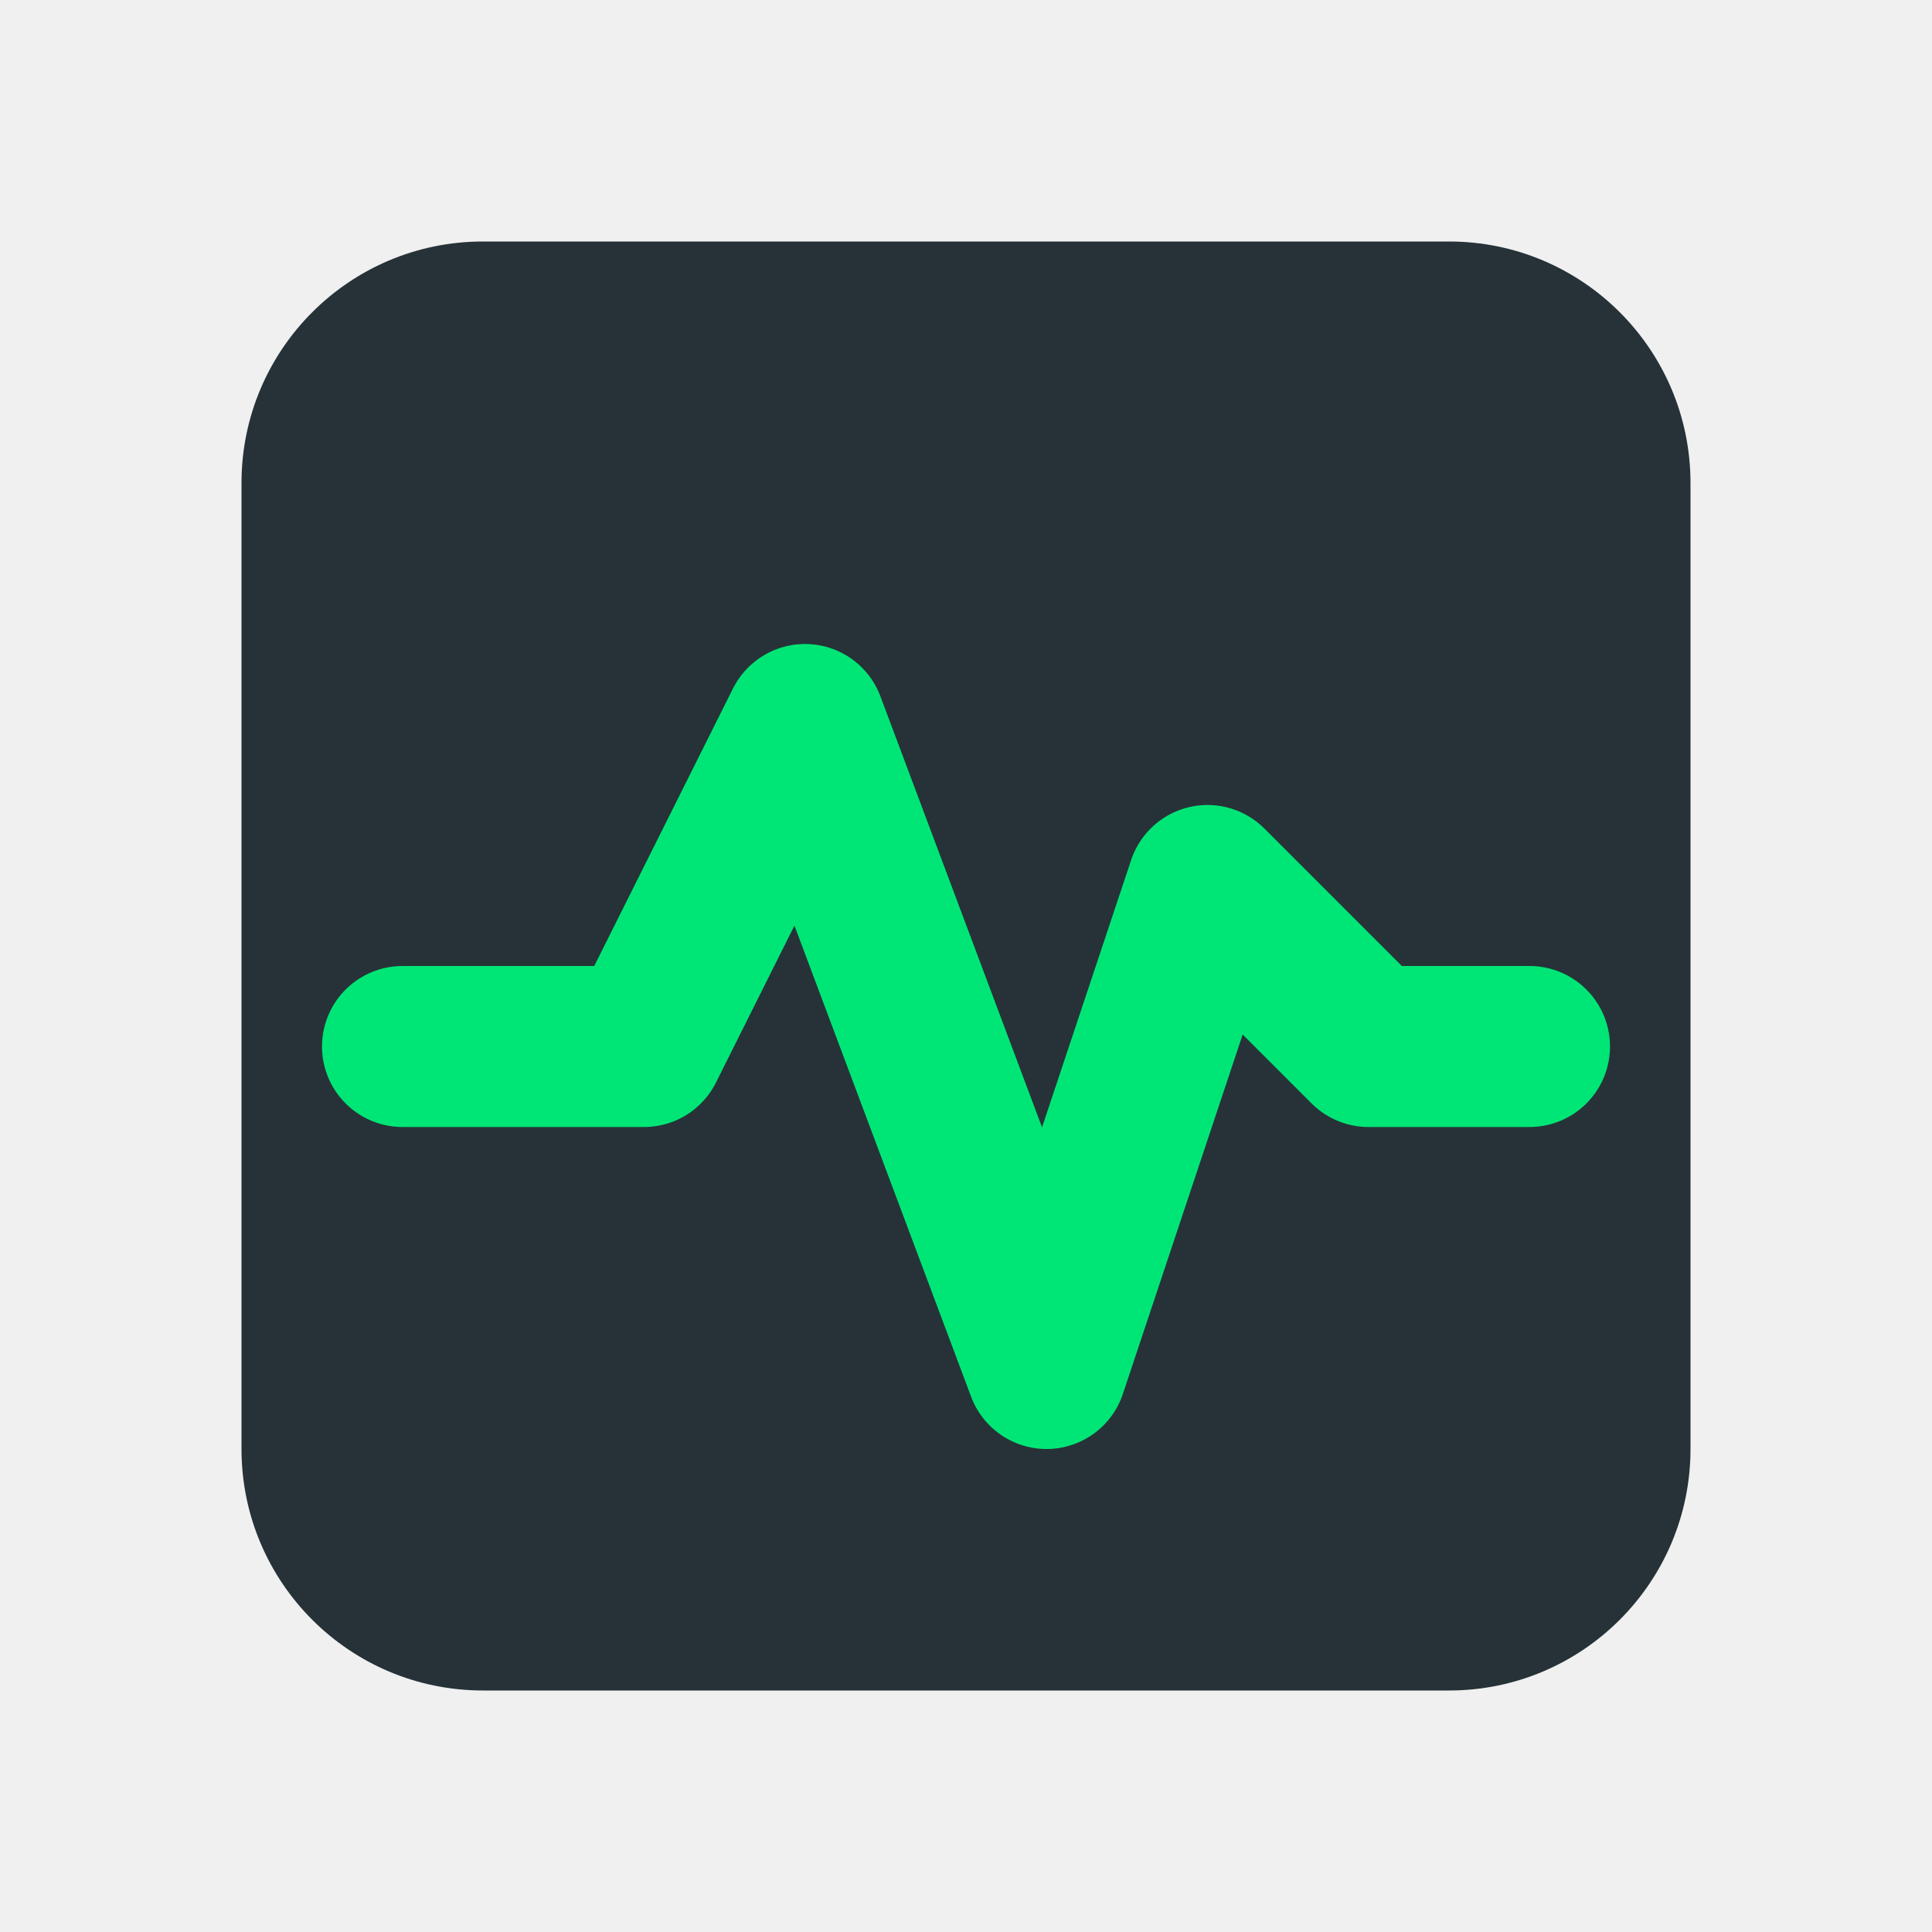
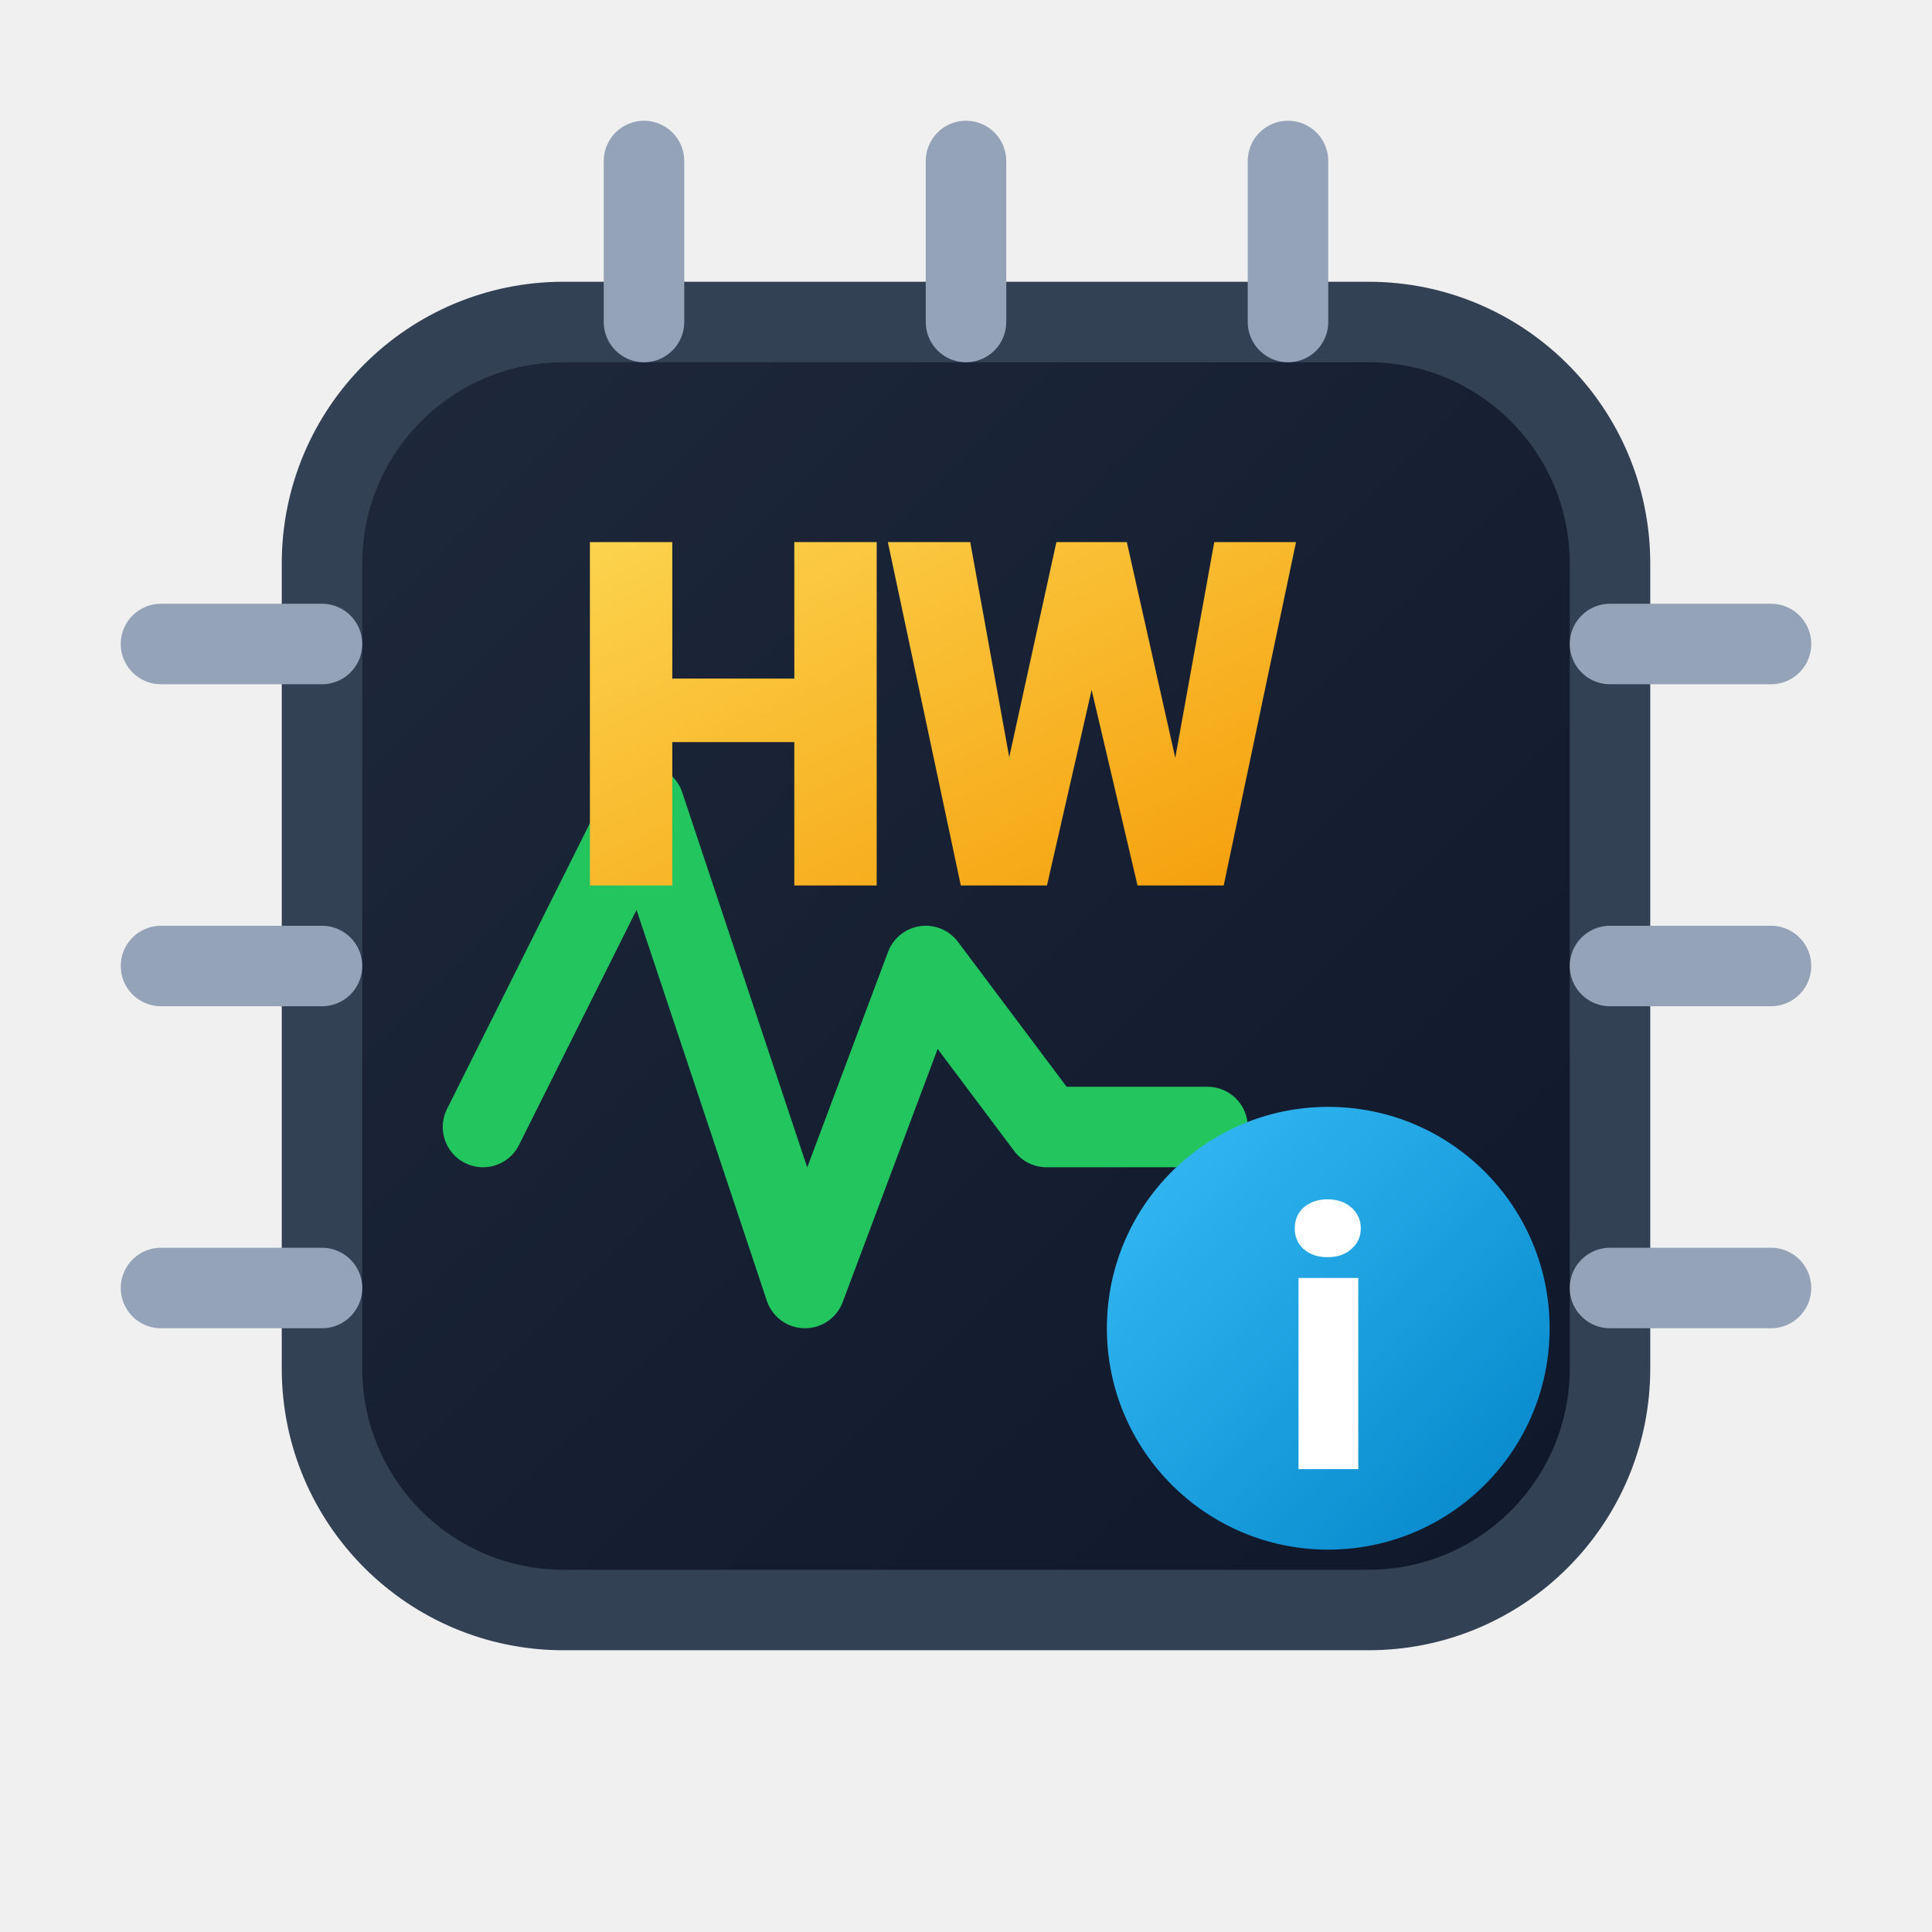
- <svg xmlns="http://www.w3.org/2000/svg" viewBox="0 0 24 24">
-   <rect x="3" y="3" width="18" height="18" rx="3" fill="#263238" />
-   <path d="M5 13h3l2-4 3 8 2-6 2 2h2" fill="none" stroke="#00E676" stroke-width="2" stroke-linecap="round" stroke-linejoin="round" />
+ <svg xmlns="http://www.w3.org/2000/svg" viewBox="0 0 48 48">
+   <defs>
+     <linearGradient id="chipBg" x1="0%" y1="0%" x2="100%" y2="100%">
+       <stop offset="0%" stop-color="#1E293B" />
+       <stop offset="100%" stop-color="#0F172A" />
+     </linearGradient>
+     <linearGradient id="hwGold" x1="0%" y1="0%" x2="100%" y2="100%">
+       <stop offset="0%" stop-color="#FCD34D" />
+       <stop offset="100%" stop-color="#F59E0B" />
+     </linearGradient>
+     <linearGradient id="infoBlue" x1="0%" y1="0%" x2="100%" y2="100%">
+       <stop offset="0%" stop-color="#38BDF8" />
+       <stop offset="100%" stop-color="#0284C7" />
+     </linearGradient>
+   </defs>
+   <rect x="8" y="8" width="32" height="32" rx="6" fill="url(#chipBg)" stroke="#334155" stroke-width="2" />
+   <line x1="4" y1="16" x2="8" y2="16" stroke="#94A3B8" stroke-width="2" stroke-linecap="round" />
+   <line x1="4" y1="24" x2="8" y2="24" stroke="#94A3B8" stroke-width="2" stroke-linecap="round" />
+   <line x1="4" y1="32" x2="8" y2="32" stroke="#94A3B8" stroke-width="2" stroke-linecap="round" />
+   <line x1="40" y1="16" x2="44" y2="16" stroke="#94A3B8" stroke-width="2" stroke-linecap="round" />
+   <line x1="40" y1="24" x2="44" y2="24" stroke="#94A3B8" stroke-width="2" stroke-linecap="round" />
+   <line x1="40" y1="32" x2="44" y2="32" stroke="#94A3B8" stroke-width="2" stroke-linecap="round" />
+   <line x1="16" y1="4" x2="16" y2="8" stroke="#94A3B8" stroke-width="2" stroke-linecap="round" />
+   <line x1="24" y1="4" x2="24" y2="8" stroke="#94A3B8" stroke-width="2" stroke-linecap="round" />
+   <line x1="32" y1="4" x2="32" y2="8" stroke="#94A3B8" stroke-width="2" stroke-linecap="round" />
+   <path d="M12 28l4-8 4 12 3-8 3 4h4" fill="none" stroke="#22C55E" stroke-width="2" stroke-linecap="round" stroke-linejoin="round" />
+   <text x="14" y="22" font-family="'Segoe UI', Roboto, sans-serif" font-weight="900" font-size="12" fill="url(#hwGold)" letter-spacing="-0.5">HW</text>
+   <circle cx="33" cy="33" r="5.5" fill="url(#infoBlue)" />
+   <text x="33" y="36.5" font-family="'Segoe UI', Roboto, sans-serif" font-weight="800" font-size="9" fill="#FFFFFF" text-anchor="middle">i</text>
</svg>
